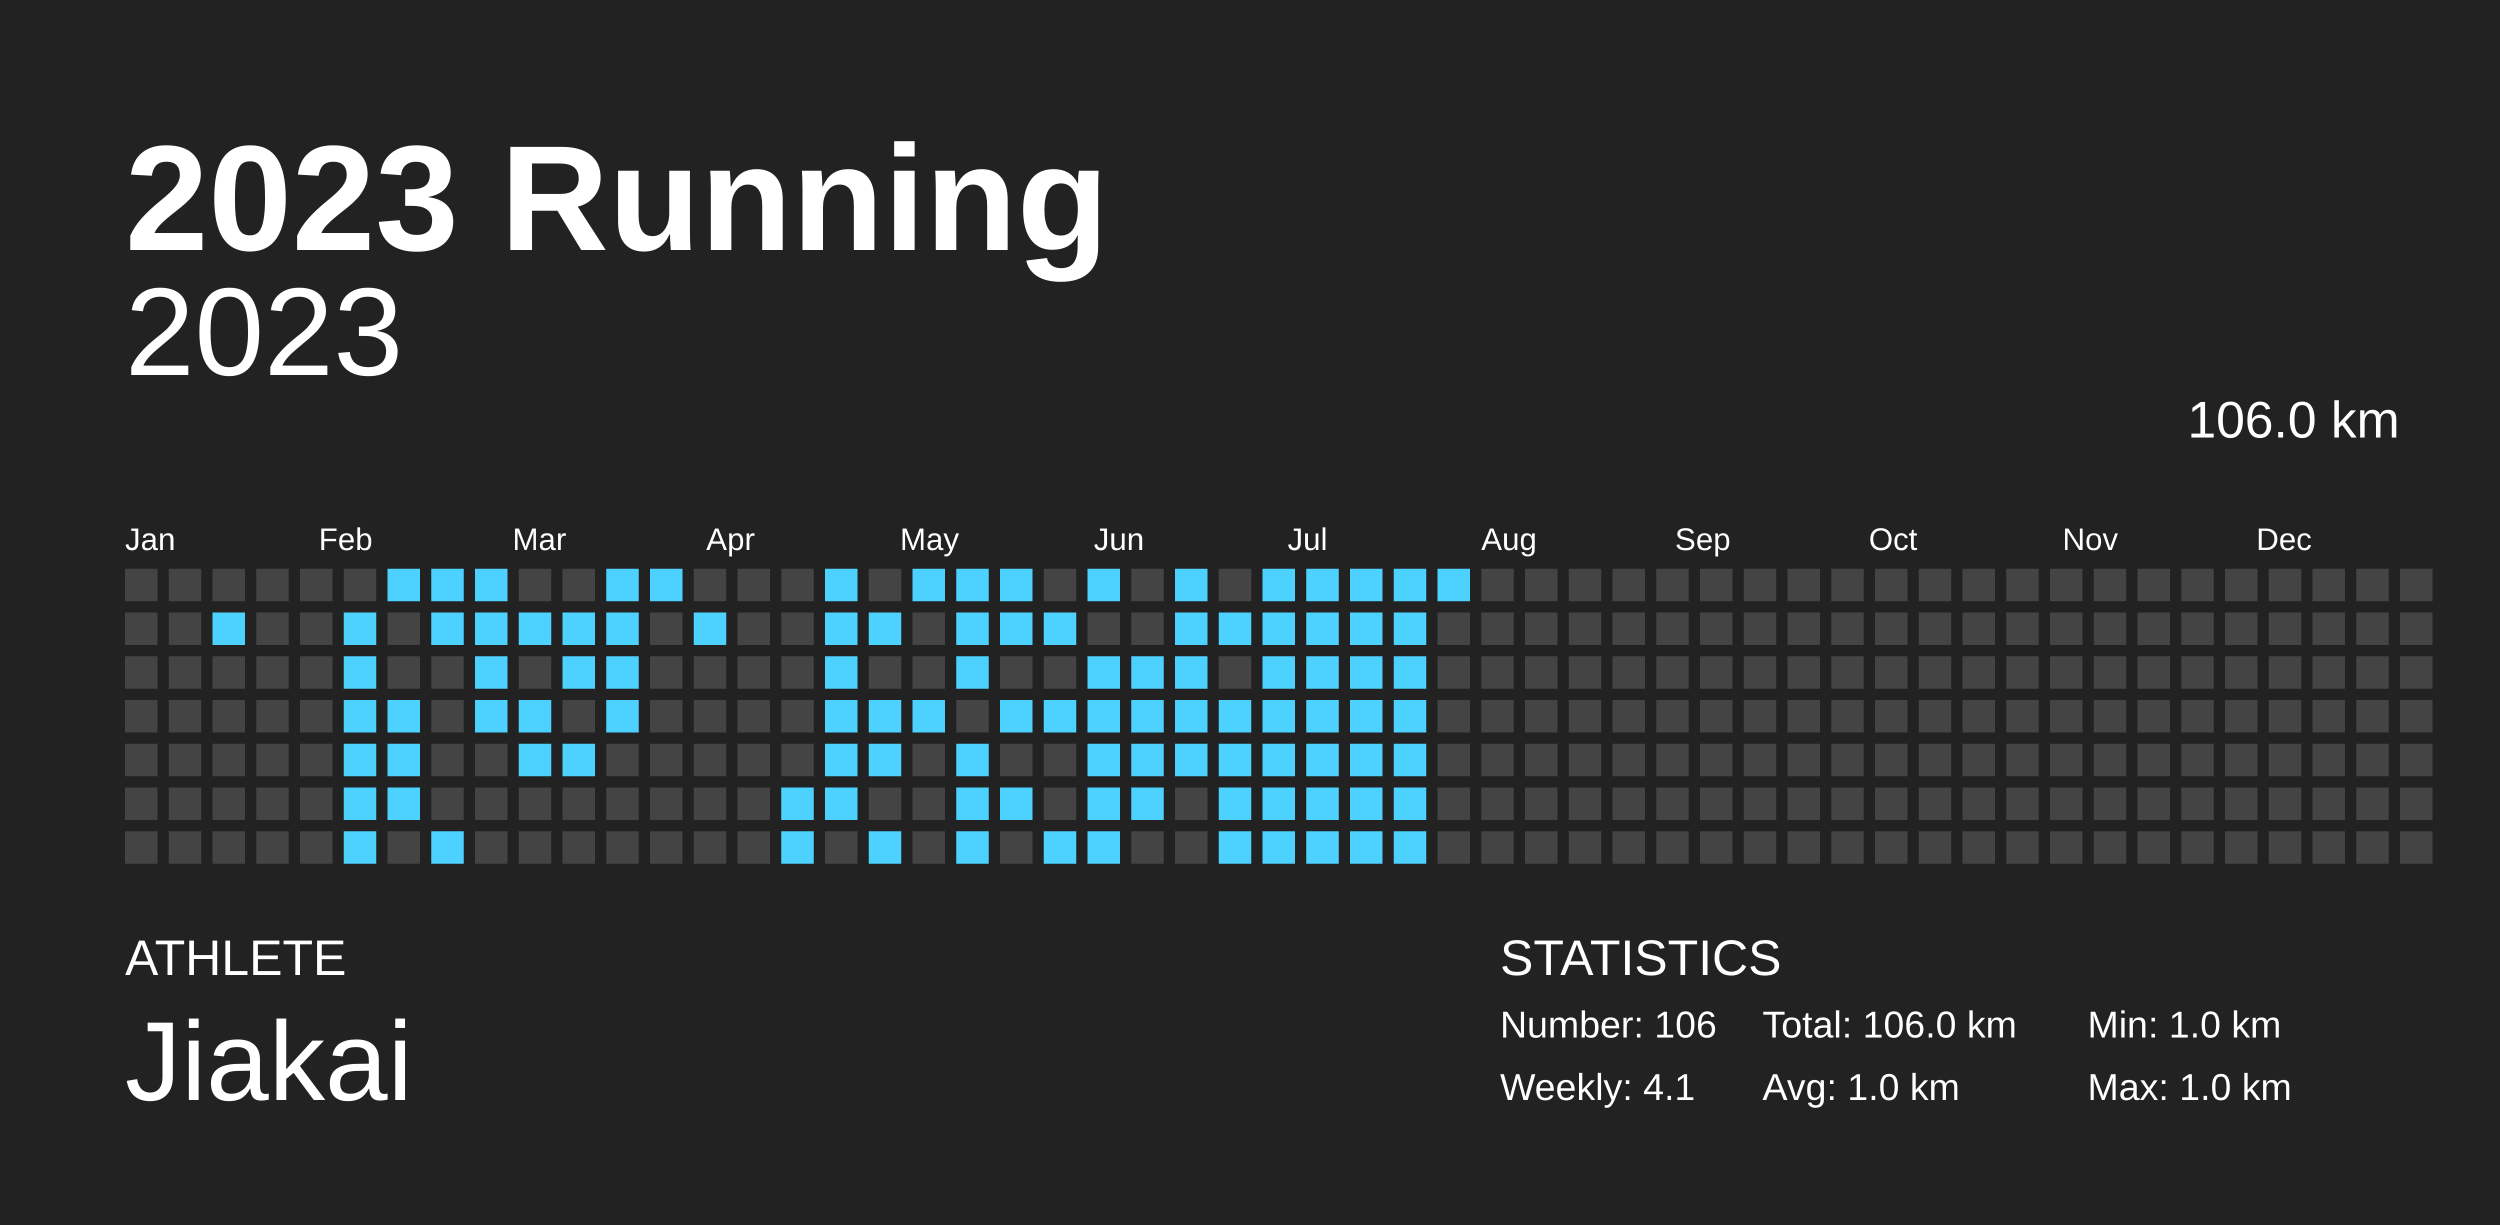
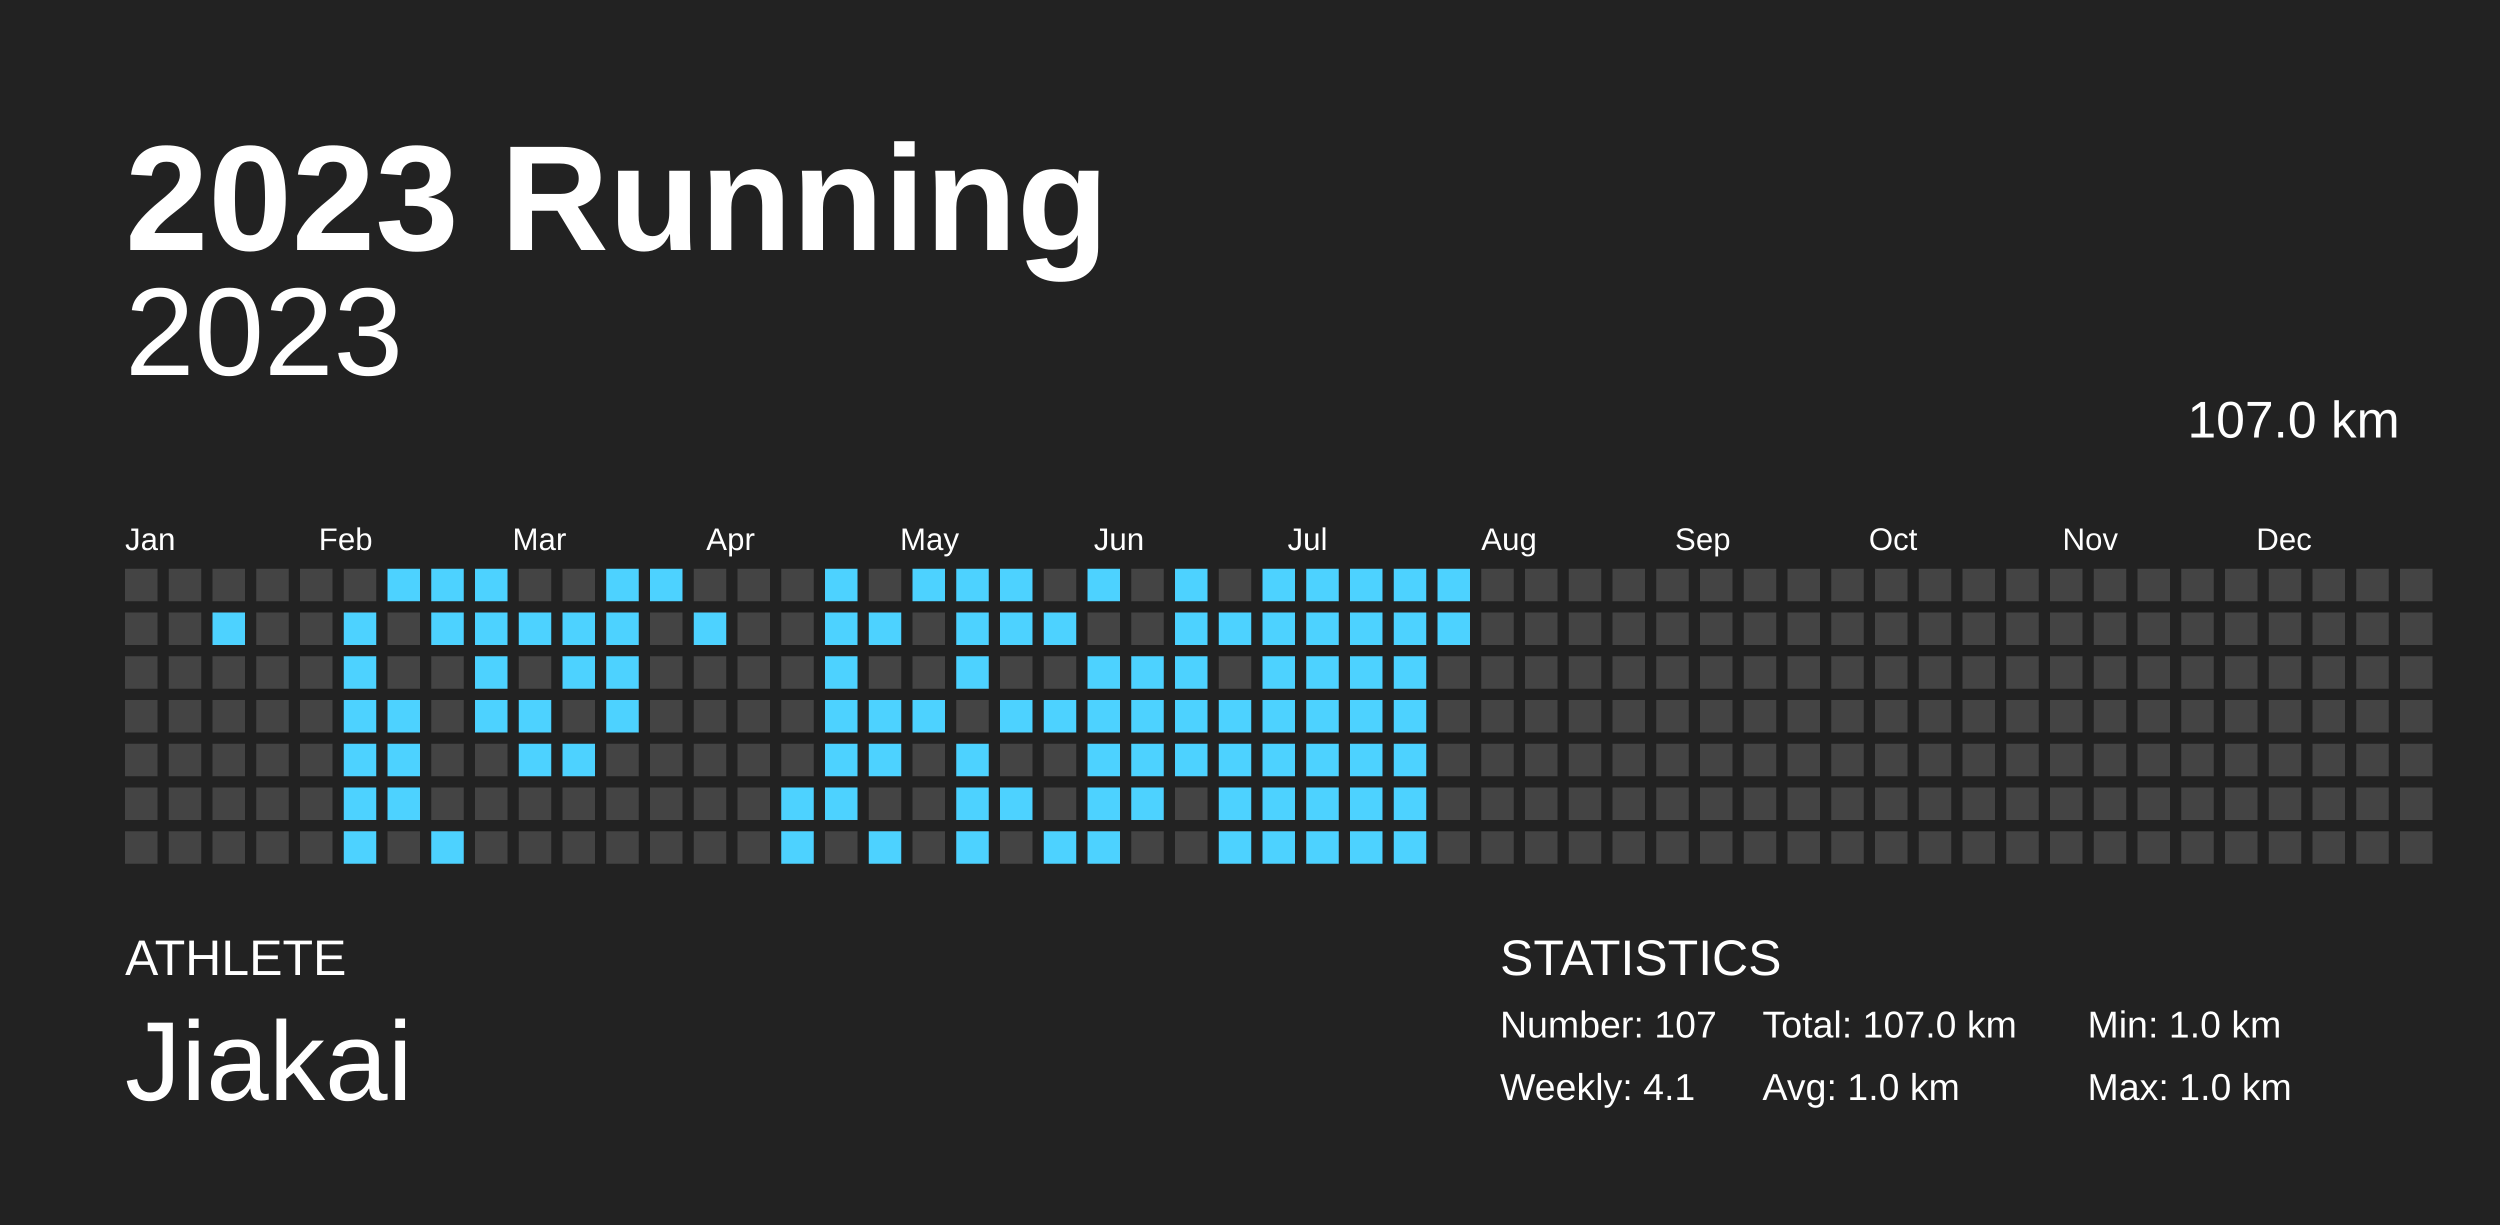
<svg xmlns="http://www.w3.org/2000/svg" baseProfile="full" height="98mm" version="1.1" viewBox="0,0,200,98" width="200mm">
  <defs />
  <rect fill="#222222" height="98" width="200" x="0" y="0" />
  <text fill="#FFFFFF" style="font-size:12px; font-family:Arial; font-weight:bold;" x="10" y="20">2023 Running</text>
  <text fill="#FFFFFF" style="font-size:4px; font-family:Arial" x="10" y="78">ATHLETE</text>
  <text fill="#FFFFFF" style="font-size:9px; font-family:Arial" x="10" y="88">Jiakai</text>
  <text fill="#FFFFFF" style="font-size:4px; font-family:Arial" x="120" y="78">STATISTICS</text>
-   <text fill="#FFFFFF" style="font-size:3px; font-family:Arial" x="120" y="83">Number: 106</text>
+   <text fill="#FFFFFF" style="font-size:3px; font-family:Arial" x="120" y="83">Number: 107</text>
  <text fill="#FFFFFF" style="font-size:3px; font-family:Arial" x="120" y="88">Weekly: 4.1</text>
-   <text fill="#FFFFFF" style="font-size:3px; font-family:Arial" x="141" y="83">Total: 106.0 km</text>
+   <text fill="#FFFFFF" style="font-size:3px; font-family:Arial" x="141" y="83">Total: 107.0 km</text>
  <text fill="#FFFFFF" style="font-size:3px; font-family:Arial" x="141" y="88">Avg: 1.0 km</text>
  <text fill="#FFFFFF" style="font-size:3px; font-family:Arial" x="167" y="83">Min: 1.0 km</text>
  <text fill="#FFFFFF" style="font-size:3px; font-family:Arial" x="167" y="88">Max: 1.0 km</text>
  <text alignment-baseline="hanging" fill="#FFFFFF" style="font-size:10.0px; font-family:Arial;" x="10" y="30">2023</text>
-   <text alignment-baseline="hanging" fill="#FFFFFF" style="font-size:4.125px; font-family:Arial;" x="175" y="35">106.0 km</text>
+   <text alignment-baseline="hanging" fill="#FFFFFF" style="font-size:4.125px; font-family:Arial;" x="175" y="35">107.0 km</text>
  <text fill="#FFFFFF" style="font-size:2.5px; font-family:Arial" x="10.0" y="44">Jan</text>
  <text fill="#FFFFFF" style="font-size:2.5px; font-family:Arial" x="25.5" y="44">Feb</text>
  <text fill="#FFFFFF" style="font-size:2.5px; font-family:Arial" x="41.0" y="44">Mar</text>
  <text fill="#FFFFFF" style="font-size:2.5px; font-family:Arial" x="56.5" y="44">Apr</text>
  <text fill="#FFFFFF" style="font-size:2.5px; font-family:Arial" x="72.0" y="44">May</text>
  <text fill="#FFFFFF" style="font-size:2.5px; font-family:Arial" x="87.5" y="44">Jun</text>
  <text fill="#FFFFFF" style="font-size:2.5px; font-family:Arial" x="103.0" y="44">Jul</text>
  <text fill="#FFFFFF" style="font-size:2.5px; font-family:Arial" x="118.5" y="44">Aug</text>
  <text fill="#FFFFFF" style="font-size:2.5px; font-family:Arial" x="134.0" y="44">Sep</text>
  <text fill="#FFFFFF" style="font-size:2.5px; font-family:Arial" x="149.5" y="44">Oct</text>
  <text fill="#FFFFFF" style="font-size:2.5px; font-family:Arial" x="165.0" y="44">Nov</text>
  <text fill="#FFFFFF" style="font-size:2.5px; font-family:Arial" x="180.5" y="44">Dec</text>
  <rect fill="#444444" height="2.6" width="2.6" x="10.0" y="45.5" />
  <rect fill="#444444" height="2.6" width="2.6" x="10.0" y="49.0" />
  <rect fill="#444444" height="2.6" width="2.6" x="10.0" y="52.5" />
  <rect fill="#444444" height="2.6" width="2.6" x="10.0" y="56.0" />
  <rect fill="#444444" height="2.6" width="2.6" x="10.0" y="59.5" />
  <rect fill="#444444" height="2.6" width="2.6" x="10.0" y="63.0" />
  <rect fill="#444444" height="2.6" width="2.6" x="10.0" y="66.5" />
  <rect fill="#444444" height="2.6" width="2.6" x="13.5" y="45.5" />
  <rect fill="#444444" height="2.6" width="2.6" x="13.5" y="49.0" />
  <rect fill="#444444" height="2.6" width="2.6" x="13.5" y="52.5" />
  <rect fill="#444444" height="2.6" width="2.6" x="13.5" y="56.0" />
  <rect fill="#444444" height="2.6" width="2.6" x="13.5" y="59.5" />
  <rect fill="#444444" height="2.6" width="2.6" x="13.5" y="63.0" />
  <rect fill="#444444" height="2.6" width="2.6" x="13.5" y="66.5" />
  <rect fill="#444444" height="2.6" width="2.6" x="17.0" y="45.5" />
  <rect fill="#4DD2FF" height="2.6" width="2.6" x="17.0" y="49.0" />
  <rect fill="#444444" height="2.6" width="2.6" x="17.0" y="52.5" />
  <rect fill="#444444" height="2.6" width="2.6" x="17.0" y="56.0" />
  <rect fill="#444444" height="2.6" width="2.6" x="17.0" y="59.5" />
  <rect fill="#444444" height="2.6" width="2.6" x="17.0" y="63.0" />
  <rect fill="#444444" height="2.6" width="2.6" x="17.0" y="66.5" />
  <rect fill="#444444" height="2.6" width="2.6" x="20.5" y="45.5" />
  <rect fill="#444444" height="2.6" width="2.6" x="20.5" y="49.0" />
  <rect fill="#444444" height="2.6" width="2.6" x="20.5" y="52.5" />
  <rect fill="#444444" height="2.6" width="2.6" x="20.5" y="56.0" />
  <rect fill="#444444" height="2.6" width="2.6" x="20.5" y="59.5" />
  <rect fill="#444444" height="2.6" width="2.6" x="20.5" y="63.0" />
  <rect fill="#444444" height="2.6" width="2.6" x="20.5" y="66.5" />
  <rect fill="#444444" height="2.6" width="2.6" x="24.0" y="45.5" />
  <rect fill="#444444" height="2.6" width="2.6" x="24.0" y="49.0" />
  <rect fill="#444444" height="2.6" width="2.6" x="24.0" y="52.5" />
  <rect fill="#444444" height="2.6" width="2.6" x="24.0" y="56.0" />
  <rect fill="#444444" height="2.6" width="2.6" x="24.0" y="59.5" />
  <rect fill="#444444" height="2.6" width="2.6" x="24.0" y="63.0" />
  <rect fill="#444444" height="2.6" width="2.6" x="24.0" y="66.5" />
  <rect fill="#444444" height="2.6" width="2.6" x="27.5" y="45.5" />
  <rect fill="#4DD2FF" height="2.6" width="2.6" x="27.5" y="49.0" />
  <rect fill="#4DD2FF" height="2.6" width="2.6" x="27.5" y="52.5" />
  <rect fill="#4DD2FF" height="2.6" width="2.6" x="27.5" y="56.0" />
  <rect fill="#4DD2FF" height="2.6" width="2.6" x="27.5" y="59.5" />
  <rect fill="#4DD2FF" height="2.6" width="2.6" x="27.5" y="63.0" />
  <rect fill="#4DD2FF" height="2.6" width="2.6" x="27.5" y="66.5" />
  <rect fill="#4DD2FF" height="2.6" width="2.6" x="31.0" y="45.5" />
  <rect fill="#444444" height="2.6" width="2.6" x="31.0" y="49.0" />
  <rect fill="#444444" height="2.6" width="2.6" x="31.0" y="52.5" />
  <rect fill="#4DD2FF" height="2.6" width="2.6" x="31.0" y="56.0" />
  <rect fill="#4DD2FF" height="2.6" width="2.6" x="31.0" y="59.5" />
  <rect fill="#4DD2FF" height="2.6" width="2.6" x="31.0" y="63.0" />
  <rect fill="#444444" height="2.6" width="2.6" x="31.0" y="66.5" />
  <rect fill="#4DD2FF" height="2.6" width="2.6" x="34.5" y="45.5" />
  <rect fill="#4DD2FF" height="2.6" width="2.6" x="34.5" y="49.0" />
  <rect fill="#444444" height="2.6" width="2.6" x="34.5" y="52.5" />
  <rect fill="#444444" height="2.6" width="2.6" x="34.5" y="56.0" />
  <rect fill="#444444" height="2.6" width="2.6" x="34.5" y="59.5" />
  <rect fill="#444444" height="2.6" width="2.6" x="34.5" y="63.0" />
  <rect fill="#4DD2FF" height="2.6" width="2.6" x="34.5" y="66.5" />
  <rect fill="#4DD2FF" height="2.6" width="2.6" x="38.0" y="45.5" />
  <rect fill="#4DD2FF" height="2.6" width="2.6" x="38.0" y="49.0" />
  <rect fill="#4DD2FF" height="2.6" width="2.6" x="38.0" y="52.5" />
  <rect fill="#4DD2FF" height="2.6" width="2.6" x="38.0" y="56.0" />
  <rect fill="#444444" height="2.6" width="2.6" x="38.0" y="59.5" />
  <rect fill="#444444" height="2.6" width="2.6" x="38.0" y="63.0" />
  <rect fill="#444444" height="2.6" width="2.6" x="38.0" y="66.5" />
  <rect fill="#444444" height="2.6" width="2.6" x="41.5" y="45.5" />
  <rect fill="#4DD2FF" height="2.6" width="2.6" x="41.5" y="49.0" />
  <rect fill="#444444" height="2.6" width="2.6" x="41.5" y="52.5" />
  <rect fill="#4DD2FF" height="2.6" width="2.6" x="41.5" y="56.0" />
  <rect fill="#4DD2FF" height="2.6" width="2.6" x="41.5" y="59.5" />
  <rect fill="#444444" height="2.6" width="2.6" x="41.5" y="63.0" />
  <rect fill="#444444" height="2.6" width="2.6" x="41.5" y="66.5" />
  <rect fill="#444444" height="2.6" width="2.6" x="45.0" y="45.5" />
  <rect fill="#4DD2FF" height="2.6" width="2.6" x="45.0" y="49.0" />
  <rect fill="#4DD2FF" height="2.6" width="2.6" x="45.0" y="52.5" />
  <rect fill="#444444" height="2.6" width="2.6" x="45.0" y="56.0" />
  <rect fill="#4DD2FF" height="2.6" width="2.6" x="45.0" y="59.5" />
  <rect fill="#444444" height="2.6" width="2.6" x="45.0" y="63.0" />
  <rect fill="#444444" height="2.6" width="2.6" x="45.0" y="66.5" />
  <rect fill="#4DD2FF" height="2.6" width="2.6" x="48.5" y="45.5" />
  <rect fill="#4DD2FF" height="2.6" width="2.6" x="48.5" y="49.0" />
  <rect fill="#4DD2FF" height="2.6" width="2.6" x="48.5" y="52.5" />
  <rect fill="#4DD2FF" height="2.6" width="2.6" x="48.5" y="56.0" />
  <rect fill="#444444" height="2.6" width="2.6" x="48.5" y="59.5" />
  <rect fill="#444444" height="2.6" width="2.6" x="48.5" y="63.0" />
  <rect fill="#444444" height="2.6" width="2.6" x="48.5" y="66.5" />
  <rect fill="#4DD2FF" height="2.6" width="2.6" x="52.0" y="45.5" />
  <rect fill="#444444" height="2.6" width="2.6" x="52.0" y="49.0" />
  <rect fill="#444444" height="2.6" width="2.6" x="52.0" y="52.5" />
  <rect fill="#444444" height="2.6" width="2.6" x="52.0" y="56.0" />
  <rect fill="#444444" height="2.6" width="2.6" x="52.0" y="59.5" />
  <rect fill="#444444" height="2.6" width="2.6" x="52.0" y="63.0" />
  <rect fill="#444444" height="2.6" width="2.6" x="52.0" y="66.5" />
  <rect fill="#444444" height="2.6" width="2.6" x="55.5" y="45.5" />
  <rect fill="#4DD2FF" height="2.6" width="2.6" x="55.5" y="49.0" />
  <rect fill="#444444" height="2.6" width="2.6" x="55.5" y="52.5" />
  <rect fill="#444444" height="2.6" width="2.6" x="55.5" y="56.0" />
  <rect fill="#444444" height="2.6" width="2.6" x="55.5" y="59.5" />
  <rect fill="#444444" height="2.6" width="2.6" x="55.5" y="63.0" />
  <rect fill="#444444" height="2.6" width="2.6" x="55.5" y="66.5" />
  <rect fill="#444444" height="2.6" width="2.6" x="59.0" y="45.5" />
  <rect fill="#444444" height="2.6" width="2.6" x="59.0" y="49.0" />
  <rect fill="#444444" height="2.6" width="2.6" x="59.0" y="52.5" />
  <rect fill="#444444" height="2.6" width="2.6" x="59.0" y="56.0" />
  <rect fill="#444444" height="2.6" width="2.6" x="59.0" y="59.5" />
  <rect fill="#444444" height="2.6" width="2.6" x="59.0" y="63.0" />
  <rect fill="#444444" height="2.6" width="2.6" x="59.0" y="66.5" />
  <rect fill="#444444" height="2.6" width="2.6" x="62.5" y="45.5" />
  <rect fill="#444444" height="2.6" width="2.6" x="62.5" y="49.0" />
  <rect fill="#444444" height="2.6" width="2.6" x="62.5" y="52.5" />
  <rect fill="#444444" height="2.6" width="2.6" x="62.5" y="56.0" />
  <rect fill="#444444" height="2.6" width="2.6" x="62.5" y="59.5" />
  <rect fill="#4DD2FF" height="2.6" width="2.6" x="62.5" y="63.0" />
  <rect fill="#4DD2FF" height="2.6" width="2.6" x="62.5" y="66.5" />
  <rect fill="#4DD2FF" height="2.6" width="2.6" x="66.0" y="45.5" />
  <rect fill="#4DD2FF" height="2.6" width="2.6" x="66.0" y="49.0" />
  <rect fill="#4DD2FF" height="2.6" width="2.6" x="66.0" y="52.5" />
  <rect fill="#4DD2FF" height="2.6" width="2.6" x="66.0" y="56.0" />
  <rect fill="#4DD2FF" height="2.6" width="2.6" x="66.0" y="59.5" />
  <rect fill="#4DD2FF" height="2.6" width="2.6" x="66.0" y="63.0" />
  <rect fill="#444444" height="2.6" width="2.6" x="66.0" y="66.5" />
  <rect fill="#444444" height="2.6" width="2.6" x="69.5" y="45.5" />
  <rect fill="#4DD2FF" height="2.6" width="2.6" x="69.5" y="49.0" />
  <rect fill="#444444" height="2.6" width="2.6" x="69.5" y="52.5" />
  <rect fill="#4DD2FF" height="2.6" width="2.6" x="69.5" y="56.0" />
  <rect fill="#4DD2FF" height="2.6" width="2.6" x="69.5" y="59.5" />
  <rect fill="#444444" height="2.6" width="2.6" x="69.5" y="63.0" />
  <rect fill="#4DD2FF" height="2.6" width="2.6" x="69.5" y="66.5" />
  <rect fill="#4DD2FF" height="2.6" width="2.6" x="73.0" y="45.5" />
  <rect fill="#444444" height="2.6" width="2.6" x="73.0" y="49.0" />
  <rect fill="#444444" height="2.6" width="2.6" x="73.0" y="52.5" />
  <rect fill="#4DD2FF" height="2.6" width="2.6" x="73.0" y="56.0" />
  <rect fill="#444444" height="2.6" width="2.6" x="73.0" y="59.5" />
  <rect fill="#444444" height="2.6" width="2.6" x="73.0" y="63.0" />
  <rect fill="#444444" height="2.6" width="2.6" x="73.0" y="66.5" />
  <rect fill="#4DD2FF" height="2.6" width="2.6" x="76.5" y="45.5" />
  <rect fill="#4DD2FF" height="2.6" width="2.6" x="76.5" y="49.0" />
  <rect fill="#4DD2FF" height="2.6" width="2.6" x="76.5" y="52.5" />
  <rect fill="#444444" height="2.6" width="2.6" x="76.5" y="56.0" />
  <rect fill="#4DD2FF" height="2.6" width="2.6" x="76.5" y="59.5" />
  <rect fill="#4DD2FF" height="2.6" width="2.6" x="76.5" y="63.0" />
  <rect fill="#4DD2FF" height="2.6" width="2.6" x="76.5" y="66.5" />
  <rect fill="#4DD2FF" height="2.6" width="2.6" x="80.0" y="45.5" />
  <rect fill="#4DD2FF" height="2.6" width="2.6" x="80.0" y="49.0" />
  <rect fill="#444444" height="2.6" width="2.6" x="80.0" y="52.5" />
  <rect fill="#4DD2FF" height="2.6" width="2.6" x="80.0" y="56.0" />
  <rect fill="#444444" height="2.6" width="2.6" x="80.0" y="59.5" />
  <rect fill="#4DD2FF" height="2.6" width="2.6" x="80.0" y="63.0" />
  <rect fill="#444444" height="2.6" width="2.6" x="80.0" y="66.5" />
  <rect fill="#444444" height="2.6" width="2.6" x="83.5" y="45.5" />
  <rect fill="#4DD2FF" height="2.6" width="2.6" x="83.5" y="49.0" />
  <rect fill="#444444" height="2.6" width="2.6" x="83.5" y="52.5" />
  <rect fill="#4DD2FF" height="2.6" width="2.6" x="83.5" y="56.0" />
  <rect fill="#444444" height="2.6" width="2.6" x="83.5" y="59.5" />
  <rect fill="#444444" height="2.6" width="2.6" x="83.5" y="63.0" />
  <rect fill="#4DD2FF" height="2.6" width="2.6" x="83.5" y="66.5" />
  <rect fill="#4DD2FF" height="2.6" width="2.6" x="87.0" y="45.5" />
  <rect fill="#444444" height="2.6" width="2.6" x="87.0" y="49.0" />
  <rect fill="#4DD2FF" height="2.6" width="2.6" x="87.0" y="52.5" />
  <rect fill="#4DD2FF" height="2.6" width="2.6" x="87.0" y="56.0" />
  <rect fill="#4DD2FF" height="2.6" width="2.6" x="87.0" y="59.5" />
  <rect fill="#4DD2FF" height="2.6" width="2.6" x="87.0" y="63.0" />
  <rect fill="#4DD2FF" height="2.6" width="2.6" x="87.0" y="66.5" />
  <rect fill="#444444" height="2.6" width="2.6" x="90.5" y="45.5" />
  <rect fill="#444444" height="2.6" width="2.6" x="90.5" y="49.0" />
  <rect fill="#4DD2FF" height="2.6" width="2.6" x="90.5" y="52.5" />
  <rect fill="#4DD2FF" height="2.6" width="2.6" x="90.5" y="56.0" />
  <rect fill="#4DD2FF" height="2.6" width="2.6" x="90.5" y="59.5" />
  <rect fill="#4DD2FF" height="2.6" width="2.6" x="90.5" y="63.0" />
  <rect fill="#444444" height="2.6" width="2.6" x="90.5" y="66.5" />
  <rect fill="#4DD2FF" height="2.6" width="2.6" x="94.0" y="45.5" />
  <rect fill="#4DD2FF" height="2.6" width="2.6" x="94.0" y="49.0" />
  <rect fill="#4DD2FF" height="2.6" width="2.6" x="94.0" y="52.5" />
  <rect fill="#4DD2FF" height="2.6" width="2.6" x="94.0" y="56.0" />
  <rect fill="#4DD2FF" height="2.6" width="2.6" x="94.0" y="59.5" />
  <rect fill="#444444" height="2.6" width="2.6" x="94.0" y="63.0" />
  <rect fill="#444444" height="2.6" width="2.6" x="94.0" y="66.5" />
  <rect fill="#444444" height="2.6" width="2.6" x="97.5" y="45.5" />
  <rect fill="#4DD2FF" height="2.6" width="2.6" x="97.5" y="49.0" />
  <rect fill="#444444" height="2.6" width="2.6" x="97.5" y="52.5" />
  <rect fill="#4DD2FF" height="2.6" width="2.6" x="97.5" y="56.0" />
  <rect fill="#4DD2FF" height="2.6" width="2.6" x="97.5" y="59.5" />
  <rect fill="#4DD2FF" height="2.6" width="2.6" x="97.5" y="63.0" />
  <rect fill="#4DD2FF" height="2.6" width="2.6" x="97.5" y="66.5" />
  <rect fill="#4DD2FF" height="2.6" width="2.6" x="101.0" y="45.5" />
  <rect fill="#4DD2FF" height="2.6" width="2.6" x="101.0" y="49.0" />
  <rect fill="#4DD2FF" height="2.6" width="2.6" x="101.0" y="52.5" />
  <rect fill="#4DD2FF" height="2.6" width="2.6" x="101.0" y="56.0" />
  <rect fill="#4DD2FF" height="2.6" width="2.6" x="101.0" y="59.5" />
  <rect fill="#4DD2FF" height="2.6" width="2.6" x="101.0" y="63.0" />
  <rect fill="#4DD2FF" height="2.6" width="2.6" x="101.0" y="66.5" />
  <rect fill="#4DD2FF" height="2.6" width="2.6" x="104.5" y="45.5" />
  <rect fill="#4DD2FF" height="2.6" width="2.6" x="104.5" y="49.0" />
  <rect fill="#4DD2FF" height="2.6" width="2.6" x="104.5" y="52.5" />
  <rect fill="#4DD2FF" height="2.6" width="2.6" x="104.5" y="56.0" />
  <rect fill="#4DD2FF" height="2.6" width="2.6" x="104.5" y="59.5" />
  <rect fill="#4DD2FF" height="2.6" width="2.6" x="104.5" y="63.0" />
  <rect fill="#4DD2FF" height="2.6" width="2.6" x="104.5" y="66.5" />
  <rect fill="#4DD2FF" height="2.6" width="2.6" x="108.0" y="45.5" />
  <rect fill="#4DD2FF" height="2.6" width="2.6" x="108.0" y="49.0" />
  <rect fill="#4DD2FF" height="2.6" width="2.6" x="108.0" y="52.5" />
  <rect fill="#4DD2FF" height="2.6" width="2.6" x="108.0" y="56.0" />
  <rect fill="#4DD2FF" height="2.6" width="2.6" x="108.0" y="59.5" />
  <rect fill="#4DD2FF" height="2.6" width="2.6" x="108.0" y="63.0" />
  <rect fill="#4DD2FF" height="2.6" width="2.6" x="108.0" y="66.5" />
  <rect fill="#4DD2FF" height="2.6" width="2.6" x="111.5" y="45.5" />
  <rect fill="#4DD2FF" height="2.6" width="2.6" x="111.5" y="49.0" />
  <rect fill="#4DD2FF" height="2.6" width="2.6" x="111.5" y="52.5" />
  <rect fill="#4DD2FF" height="2.6" width="2.6" x="111.5" y="56.0" />
  <rect fill="#4DD2FF" height="2.6" width="2.6" x="111.5" y="59.5" />
  <rect fill="#4DD2FF" height="2.6" width="2.6" x="111.5" y="63.0" />
  <rect fill="#4DD2FF" height="2.6" width="2.6" x="111.5" y="66.5" />
  <rect fill="#4DD2FF" height="2.6" width="2.6" x="115.0" y="45.5" />
-   <rect fill="#444444" height="2.6" width="2.6" x="115.0" y="49.0" />
+   <rect fill="#4DD2FF" height="2.6" width="2.6" x="115.0" y="49.0" />
  <rect fill="#444444" height="2.6" width="2.6" x="115.0" y="52.5" />
  <rect fill="#444444" height="2.6" width="2.6" x="115.0" y="56.0" />
  <rect fill="#444444" height="2.6" width="2.6" x="115.0" y="59.5" />
  <rect fill="#444444" height="2.6" width="2.6" x="115.0" y="63.0" />
  <rect fill="#444444" height="2.6" width="2.6" x="115.0" y="66.5" />
  <rect fill="#444444" height="2.6" width="2.6" x="118.5" y="45.5" />
  <rect fill="#444444" height="2.6" width="2.6" x="118.5" y="49.0" />
  <rect fill="#444444" height="2.6" width="2.6" x="118.5" y="52.5" />
  <rect fill="#444444" height="2.6" width="2.6" x="118.5" y="56.0" />
  <rect fill="#444444" height="2.6" width="2.6" x="118.5" y="59.5" />
  <rect fill="#444444" height="2.6" width="2.6" x="118.5" y="63.0" />
  <rect fill="#444444" height="2.6" width="2.6" x="118.5" y="66.5" />
  <rect fill="#444444" height="2.6" width="2.6" x="122.0" y="45.5" />
  <rect fill="#444444" height="2.6" width="2.6" x="122.0" y="49.0" />
  <rect fill="#444444" height="2.6" width="2.6" x="122.0" y="52.5" />
  <rect fill="#444444" height="2.6" width="2.6" x="122.0" y="56.0" />
  <rect fill="#444444" height="2.6" width="2.6" x="122.0" y="59.5" />
  <rect fill="#444444" height="2.6" width="2.6" x="122.0" y="63.0" />
  <rect fill="#444444" height="2.6" width="2.6" x="122.0" y="66.5" />
  <rect fill="#444444" height="2.6" width="2.6" x="125.5" y="45.5" />
  <rect fill="#444444" height="2.6" width="2.6" x="125.5" y="49.0" />
  <rect fill="#444444" height="2.6" width="2.6" x="125.5" y="52.5" />
  <rect fill="#444444" height="2.6" width="2.6" x="125.5" y="56.0" />
  <rect fill="#444444" height="2.6" width="2.6" x="125.5" y="59.5" />
  <rect fill="#444444" height="2.6" width="2.6" x="125.5" y="63.0" />
  <rect fill="#444444" height="2.6" width="2.6" x="125.5" y="66.5" />
  <rect fill="#444444" height="2.6" width="2.6" x="129.0" y="45.5" />
  <rect fill="#444444" height="2.6" width="2.6" x="129.0" y="49.0" />
  <rect fill="#444444" height="2.6" width="2.6" x="129.0" y="52.5" />
  <rect fill="#444444" height="2.6" width="2.6" x="129.0" y="56.0" />
  <rect fill="#444444" height="2.6" width="2.6" x="129.0" y="59.5" />
  <rect fill="#444444" height="2.6" width="2.6" x="129.0" y="63.0" />
  <rect fill="#444444" height="2.6" width="2.6" x="129.0" y="66.5" />
  <rect fill="#444444" height="2.6" width="2.6" x="132.5" y="45.5" />
  <rect fill="#444444" height="2.6" width="2.6" x="132.5" y="49.0" />
  <rect fill="#444444" height="2.6" width="2.6" x="132.5" y="52.5" />
  <rect fill="#444444" height="2.6" width="2.6" x="132.5" y="56.0" />
  <rect fill="#444444" height="2.6" width="2.6" x="132.5" y="59.5" />
  <rect fill="#444444" height="2.6" width="2.6" x="132.5" y="63.0" />
  <rect fill="#444444" height="2.6" width="2.6" x="132.5" y="66.5" />
  <rect fill="#444444" height="2.6" width="2.6" x="136.0" y="45.5" />
  <rect fill="#444444" height="2.6" width="2.6" x="136.0" y="49.0" />
  <rect fill="#444444" height="2.6" width="2.6" x="136.0" y="52.5" />
  <rect fill="#444444" height="2.6" width="2.6" x="136.0" y="56.0" />
  <rect fill="#444444" height="2.6" width="2.6" x="136.0" y="59.5" />
  <rect fill="#444444" height="2.6" width="2.6" x="136.0" y="63.0" />
  <rect fill="#444444" height="2.6" width="2.6" x="136.0" y="66.5" />
  <rect fill="#444444" height="2.6" width="2.6" x="139.5" y="45.5" />
  <rect fill="#444444" height="2.6" width="2.6" x="139.5" y="49.0" />
  <rect fill="#444444" height="2.6" width="2.6" x="139.5" y="52.5" />
  <rect fill="#444444" height="2.6" width="2.6" x="139.5" y="56.0" />
  <rect fill="#444444" height="2.6" width="2.6" x="139.5" y="59.5" />
  <rect fill="#444444" height="2.6" width="2.6" x="139.5" y="63.0" />
  <rect fill="#444444" height="2.6" width="2.6" x="139.5" y="66.5" />
  <rect fill="#444444" height="2.6" width="2.6" x="143.0" y="45.5" />
  <rect fill="#444444" height="2.6" width="2.6" x="143.0" y="49.0" />
  <rect fill="#444444" height="2.6" width="2.6" x="143.0" y="52.5" />
  <rect fill="#444444" height="2.6" width="2.6" x="143.0" y="56.0" />
  <rect fill="#444444" height="2.6" width="2.6" x="143.0" y="59.5" />
  <rect fill="#444444" height="2.6" width="2.6" x="143.0" y="63.0" />
  <rect fill="#444444" height="2.6" width="2.6" x="143.0" y="66.5" />
  <rect fill="#444444" height="2.6" width="2.6" x="146.5" y="45.5" />
  <rect fill="#444444" height="2.6" width="2.6" x="146.5" y="49.0" />
  <rect fill="#444444" height="2.6" width="2.6" x="146.5" y="52.5" />
  <rect fill="#444444" height="2.6" width="2.6" x="146.5" y="56.0" />
  <rect fill="#444444" height="2.6" width="2.6" x="146.5" y="59.5" />
  <rect fill="#444444" height="2.6" width="2.6" x="146.5" y="63.0" />
  <rect fill="#444444" height="2.6" width="2.6" x="146.5" y="66.5" />
  <rect fill="#444444" height="2.6" width="2.6" x="150.0" y="45.5" />
  <rect fill="#444444" height="2.6" width="2.6" x="150.0" y="49.0" />
  <rect fill="#444444" height="2.6" width="2.6" x="150.0" y="52.5" />
  <rect fill="#444444" height="2.6" width="2.6" x="150.0" y="56.0" />
  <rect fill="#444444" height="2.6" width="2.6" x="150.0" y="59.5" />
  <rect fill="#444444" height="2.6" width="2.6" x="150.0" y="63.0" />
  <rect fill="#444444" height="2.6" width="2.6" x="150.0" y="66.5" />
  <rect fill="#444444" height="2.6" width="2.6" x="153.5" y="45.5" />
  <rect fill="#444444" height="2.6" width="2.6" x="153.5" y="49.0" />
  <rect fill="#444444" height="2.6" width="2.6" x="153.5" y="52.5" />
  <rect fill="#444444" height="2.6" width="2.6" x="153.5" y="56.0" />
  <rect fill="#444444" height="2.6" width="2.6" x="153.5" y="59.5" />
  <rect fill="#444444" height="2.6" width="2.6" x="153.5" y="63.0" />
  <rect fill="#444444" height="2.6" width="2.6" x="153.5" y="66.5" />
  <rect fill="#444444" height="2.6" width="2.6" x="157.0" y="45.5" />
  <rect fill="#444444" height="2.6" width="2.6" x="157.0" y="49.0" />
  <rect fill="#444444" height="2.6" width="2.6" x="157.0" y="52.5" />
  <rect fill="#444444" height="2.6" width="2.6" x="157.0" y="56.0" />
  <rect fill="#444444" height="2.6" width="2.6" x="157.0" y="59.5" />
  <rect fill="#444444" height="2.6" width="2.6" x="157.0" y="63.0" />
  <rect fill="#444444" height="2.6" width="2.6" x="157.0" y="66.5" />
  <rect fill="#444444" height="2.6" width="2.6" x="160.5" y="45.5" />
  <rect fill="#444444" height="2.6" width="2.6" x="160.5" y="49.0" />
  <rect fill="#444444" height="2.6" width="2.6" x="160.5" y="52.5" />
  <rect fill="#444444" height="2.6" width="2.6" x="160.5" y="56.0" />
  <rect fill="#444444" height="2.6" width="2.6" x="160.5" y="59.5" />
  <rect fill="#444444" height="2.6" width="2.6" x="160.5" y="63.0" />
  <rect fill="#444444" height="2.6" width="2.6" x="160.5" y="66.5" />
  <rect fill="#444444" height="2.6" width="2.6" x="164.0" y="45.5" />
  <rect fill="#444444" height="2.6" width="2.6" x="164.0" y="49.0" />
  <rect fill="#444444" height="2.6" width="2.6" x="164.0" y="52.5" />
  <rect fill="#444444" height="2.6" width="2.6" x="164.0" y="56.0" />
  <rect fill="#444444" height="2.6" width="2.6" x="164.0" y="59.5" />
  <rect fill="#444444" height="2.6" width="2.6" x="164.0" y="63.0" />
  <rect fill="#444444" height="2.6" width="2.6" x="164.0" y="66.5" />
  <rect fill="#444444" height="2.6" width="2.6" x="167.5" y="45.5" />
  <rect fill="#444444" height="2.6" width="2.6" x="167.5" y="49.0" />
  <rect fill="#444444" height="2.6" width="2.6" x="167.5" y="52.5" />
  <rect fill="#444444" height="2.6" width="2.6" x="167.5" y="56.0" />
  <rect fill="#444444" height="2.6" width="2.6" x="167.5" y="59.5" />
  <rect fill="#444444" height="2.6" width="2.6" x="167.5" y="63.0" />
  <rect fill="#444444" height="2.6" width="2.6" x="167.5" y="66.5" />
  <rect fill="#444444" height="2.6" width="2.6" x="171.0" y="45.5" />
  <rect fill="#444444" height="2.6" width="2.6" x="171.0" y="49.0" />
  <rect fill="#444444" height="2.6" width="2.6" x="171.0" y="52.5" />
  <rect fill="#444444" height="2.6" width="2.6" x="171.0" y="56.0" />
  <rect fill="#444444" height="2.6" width="2.6" x="171.0" y="59.5" />
  <rect fill="#444444" height="2.6" width="2.6" x="171.0" y="63.0" />
  <rect fill="#444444" height="2.6" width="2.6" x="171.0" y="66.5" />
  <rect fill="#444444" height="2.6" width="2.6" x="174.5" y="45.5" />
  <rect fill="#444444" height="2.6" width="2.6" x="174.5" y="49.0" />
  <rect fill="#444444" height="2.6" width="2.6" x="174.5" y="52.5" />
  <rect fill="#444444" height="2.6" width="2.6" x="174.5" y="56.0" />
  <rect fill="#444444" height="2.6" width="2.6" x="174.5" y="59.5" />
  <rect fill="#444444" height="2.6" width="2.6" x="174.5" y="63.0" />
  <rect fill="#444444" height="2.6" width="2.6" x="174.5" y="66.5" />
  <rect fill="#444444" height="2.6" width="2.6" x="178.0" y="45.5" />
  <rect fill="#444444" height="2.6" width="2.6" x="178.0" y="49.0" />
  <rect fill="#444444" height="2.6" width="2.6" x="178.0" y="52.5" />
  <rect fill="#444444" height="2.6" width="2.6" x="178.0" y="56.0" />
  <rect fill="#444444" height="2.6" width="2.6" x="178.0" y="59.5" />
  <rect fill="#444444" height="2.6" width="2.6" x="178.0" y="63.0" />
  <rect fill="#444444" height="2.6" width="2.6" x="178.0" y="66.5" />
  <rect fill="#444444" height="2.6" width="2.6" x="181.5" y="45.5" />
  <rect fill="#444444" height="2.6" width="2.6" x="181.5" y="49.0" />
  <rect fill="#444444" height="2.6" width="2.6" x="181.5" y="52.5" />
  <rect fill="#444444" height="2.6" width="2.6" x="181.5" y="56.0" />
  <rect fill="#444444" height="2.6" width="2.6" x="181.5" y="59.5" />
  <rect fill="#444444" height="2.6" width="2.6" x="181.5" y="63.0" />
  <rect fill="#444444" height="2.6" width="2.6" x="181.5" y="66.5" />
  <rect fill="#444444" height="2.6" width="2.6" x="185.0" y="45.5" />
  <rect fill="#444444" height="2.6" width="2.6" x="185.0" y="49.0" />
  <rect fill="#444444" height="2.6" width="2.6" x="185.0" y="52.5" />
  <rect fill="#444444" height="2.6" width="2.6" x="185.0" y="56.0" />
  <rect fill="#444444" height="2.6" width="2.6" x="185.0" y="59.5" />
  <rect fill="#444444" height="2.6" width="2.6" x="185.0" y="63.0" />
  <rect fill="#444444" height="2.6" width="2.6" x="185.0" y="66.5" />
  <rect fill="#444444" height="2.6" width="2.6" x="188.5" y="45.5" />
  <rect fill="#444444" height="2.6" width="2.6" x="188.5" y="49.0" />
  <rect fill="#444444" height="2.6" width="2.6" x="188.5" y="52.5" />
  <rect fill="#444444" height="2.6" width="2.6" x="188.5" y="56.0" />
  <rect fill="#444444" height="2.6" width="2.6" x="188.5" y="59.5" />
  <rect fill="#444444" height="2.6" width="2.6" x="188.5" y="63.0" />
  <rect fill="#444444" height="2.6" width="2.6" x="188.5" y="66.5" />
  <rect fill="#444444" height="2.6" width="2.6" x="192.0" y="45.5" />
  <rect fill="#444444" height="2.6" width="2.6" x="192.0" y="49.0" />
  <rect fill="#444444" height="2.6" width="2.6" x="192.0" y="52.5" />
  <rect fill="#444444" height="2.6" width="2.6" x="192.0" y="56.0" />
  <rect fill="#444444" height="2.6" width="2.6" x="192.0" y="59.5" />
  <rect fill="#444444" height="2.6" width="2.6" x="192.0" y="63.0" />
  <rect fill="#444444" height="2.6" width="2.6" x="192.0" y="66.5" />
</svg>
